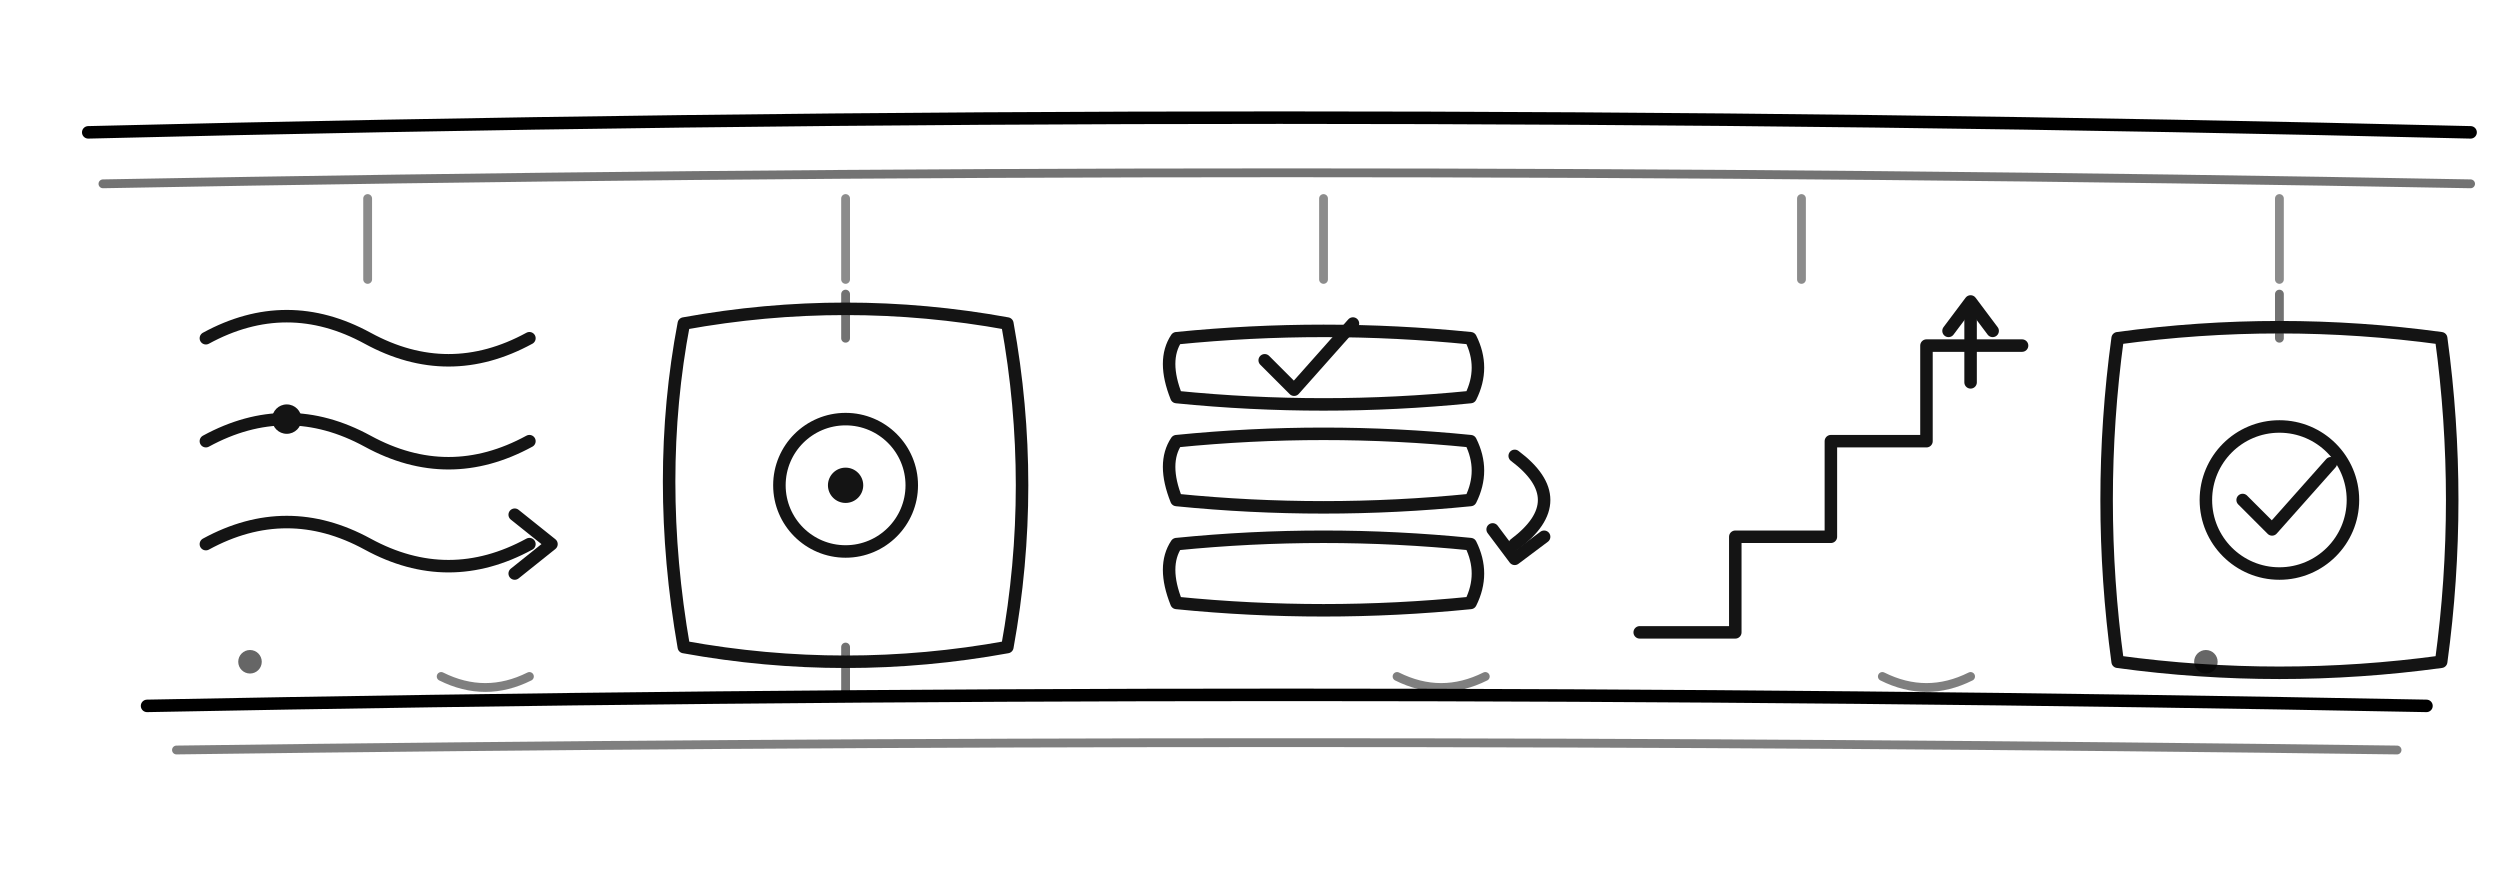
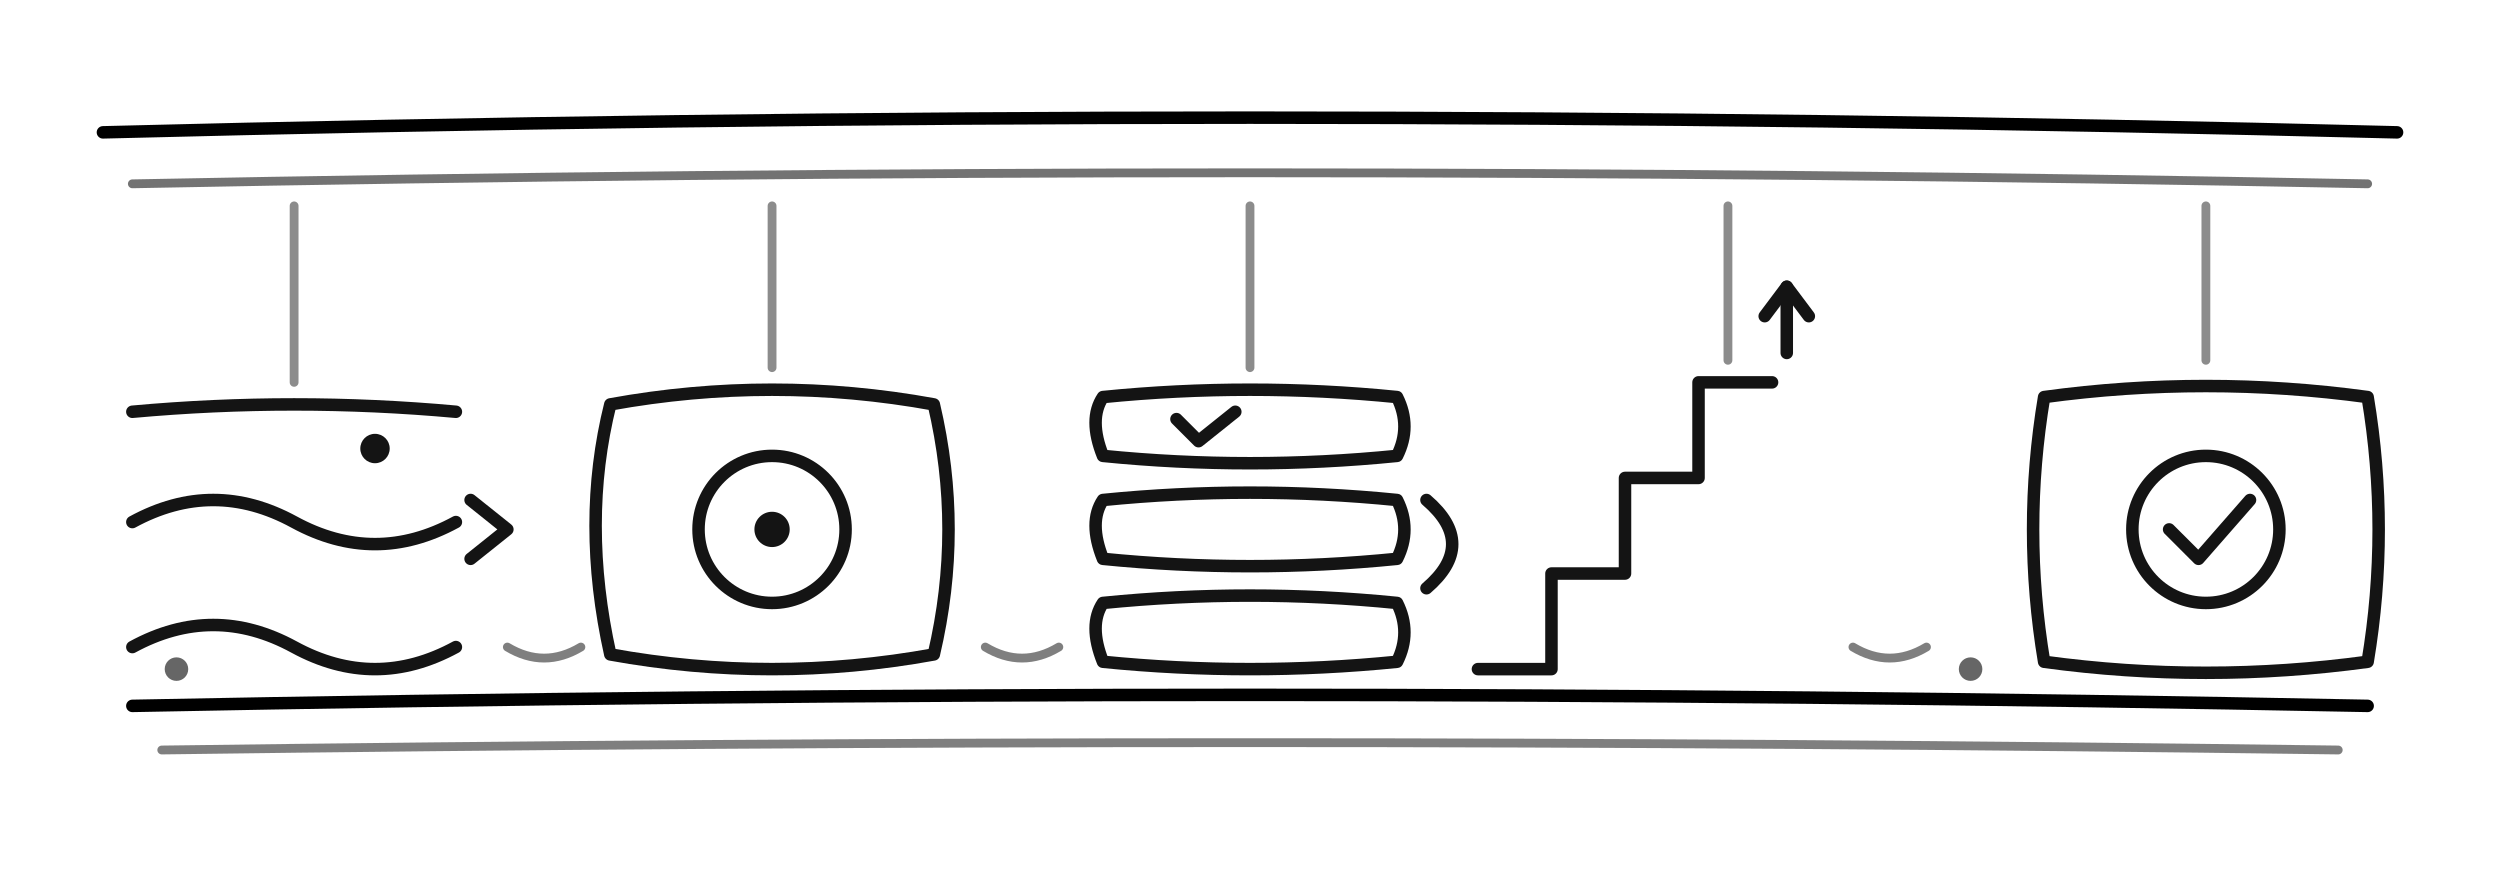
<svg class="a-pillars" viewBox="0 0 340 120" fill="none" stroke="currentColor" stroke-width="1.7" stroke-linecap="round" stroke-linejoin="round">
-   <path d="M12 18q162-4 324 0" pathLength="100" />
-   <path d="M14 25q161-3 322 0" opacity=".55" stroke-width="1.2" pathLength="100" />
-   <path d="M20 96q155-3 310 0" pathLength="100" />
-   <path d="M24 102q151-2 302 0" opacity=".5" stroke-width="1.2" pathLength="100" />
+   <path d="M14 18q156-4 312 0" pathLength="100" />
+   <path d="M18 25q152-3 304 0" opacity=".55" stroke-width="1.2" pathLength="100" />
+   <path d="M18 96q152-3 304 0" pathLength="100" />
+   <path d="M22 102q148-2 296 0" opacity=".5" stroke-width="1.2" pathLength="100" />
  <g opacity=".45" stroke-width="1.2">
-     <path d="M50 27v11" pathLength="100" />
-     <path d="M115 27v11" pathLength="100" />
-     <path d="M180 27v11" pathLength="100" />
-     <path d="M245 27v11" pathLength="100" />
-     <path d="M310 27v11" pathLength="100" />
+     <path d="M40 28v24" pathLength="100" />
+     <path d="M105 28v22" pathLength="100" />
+     <path d="M170 28v22" pathLength="100" />
+     <path d="M235 28v21" pathLength="100" />
+     <path d="M300 28v21" pathLength="100" />
  </g>
  <g opacity=".92">
-     <path d="M28 46q11-6 22 0t22 0" pathLength="100" />
-     <path d="M28 60q11-6 22 0t22 0" pathLength="100" />
-     <path d="M28 74q11-6 22 0t22 0" pathLength="100" />
-     <path d="M70 70l5 4-5 4" pathLength="100" />
-     <circle cx="39" cy="57" r="2" fill="currentColor" stroke="none" />
+     <path d="M18 56q22-2 44 0" pathLength="100" />
+     <path d="M18 71q11-6 22 0t22 0" pathLength="100" />
+     <path d="M18 88q11-6 22 0t22 0" pathLength="100" />
+     <path d="M64 68l5 4-5 4" pathLength="100" />
+     <circle cx="51" cy="61" r="2" fill="currentColor" stroke="none" />
  </g>
  <g opacity=".92">
-     <path d="M93 44q22-4 44 0q4 22 0 44q-22 4-44 0q-4-23 0-44" pathLength="100" />
-     <circle cx="115" cy="66" r="9" pathLength="100" />
-     <circle cx="115" cy="66" r="2.4" fill="currentColor" stroke="none" />
-     <path d="M115 40v6" opacity=".6" stroke-width="1.2" pathLength="100" />
-     <path d="M115 88v6" opacity=".6" stroke-width="1.2" pathLength="100" />
+     <path d="M83 55q22-4 44 0q4 17 0 34q-22 4-44 0q-4-18 0-34" pathLength="100" />
+     <circle cx="105" cy="72" r="10" pathLength="100" />
+     <circle cx="105" cy="72" r="2.4" fill="currentColor" stroke="none" />
  </g>
  <g opacity=".92">
-     <path d="M160 46q20-2 40 0q2 4 0 8q-20 2-40 0q-2-5 0-8" pathLength="100" />
-     <path d="M160 60q20-2 40 0q2 4 0 8q-20 2-40 0q-2-5 0-8" pathLength="100" />
-     <path d="M160 74q20-2 40 0q2 4 0 8q-20 2-40 0q-2-5 0-8" pathLength="100" />
-     <path d="M172 49l4 4 8-9" pathLength="100" />
-     <path d="M206 62q8 6 0 12" pathLength="100" />
-     <path d="M203 72l3 4 4-3" pathLength="100" />
+     <path d="M150 54q20-2 40 0q2 4 0 8q-20 2-40 0q-2-5 0-8" pathLength="100" />
+     <path d="M150 68q20-2 40 0q2 4 0 8q-20 2-40 0q-2-5 0-8" pathLength="100" />
+     <path d="M150 82q20-2 40 0q2 4 0 8q-20 2-40 0q-2-5 0-8" pathLength="100" />
+     <path d="M160 57l3 3 5-4" pathLength="100" />
+     <path d="M194 68q7 6 0 12" pathLength="100" />
  </g>
  <g opacity=".92">
-     <path d="M223 86h13v-13h13v-13h13v-13h13" pathLength="100" />
-     <path d="M268 52v-10" pathLength="100" />
-     <path d="M265 45l3-4 3 4" pathLength="100" />
+     <path d="M201 91h10v-13h10v-13h10v-13h10" pathLength="100" />
+     <path d="M243 48v-9" pathLength="100" />
+     <path d="M240 43l3-4 3 4" pathLength="100" />
  </g>
  <g opacity=".92">
-     <path d="M288 46q22-3 44 0q3 22 0 44q-22 3-44 0q-3-22 0-44" pathLength="100" />
-     <circle cx="310" cy="68" r="10" pathLength="100" />
-     <path d="M305 68l4 4 8-9" pathLength="100" />
-     <path d="M310 40v6" opacity=".6" stroke-width="1.2" pathLength="100" />
+     <path d="M278 54q22-3 44 0q3 18 0 36q-22 3-44 0q-3-18 0-36" pathLength="100" />
+     <circle cx="300" cy="72" r="10" pathLength="100" />
+     <path d="M295 72l4 4 7-8" pathLength="100" />
  </g>
  <g opacity=".5" stroke-width="1.2">
-     <path d="M60 92q6 3 12 0" pathLength="100" />
-     <path d="M190 92q6 3 12 0" pathLength="100" />
-     <path d="M256 92q6 3 12 0" pathLength="100" />
+     <path d="M69 88q5 3 10 0" pathLength="100" />
+     <path d="M134 88q5 3 10 0" pathLength="100" />
+     <path d="M252 88q5 3 10 0" pathLength="100" />
  </g>
-   <circle cx="34" cy="90" r="1.6" fill="currentColor" stroke="none" opacity=".6" />
-   <circle cx="300" cy="90" r="1.6" fill="currentColor" stroke="none" opacity=".6" />
+   <circle cx="24" cy="91" r="1.6" fill="currentColor" stroke="none" opacity=".6" />
+   <circle cx="268" cy="91" r="1.6" fill="currentColor" stroke="none" opacity=".6" />
</svg>
